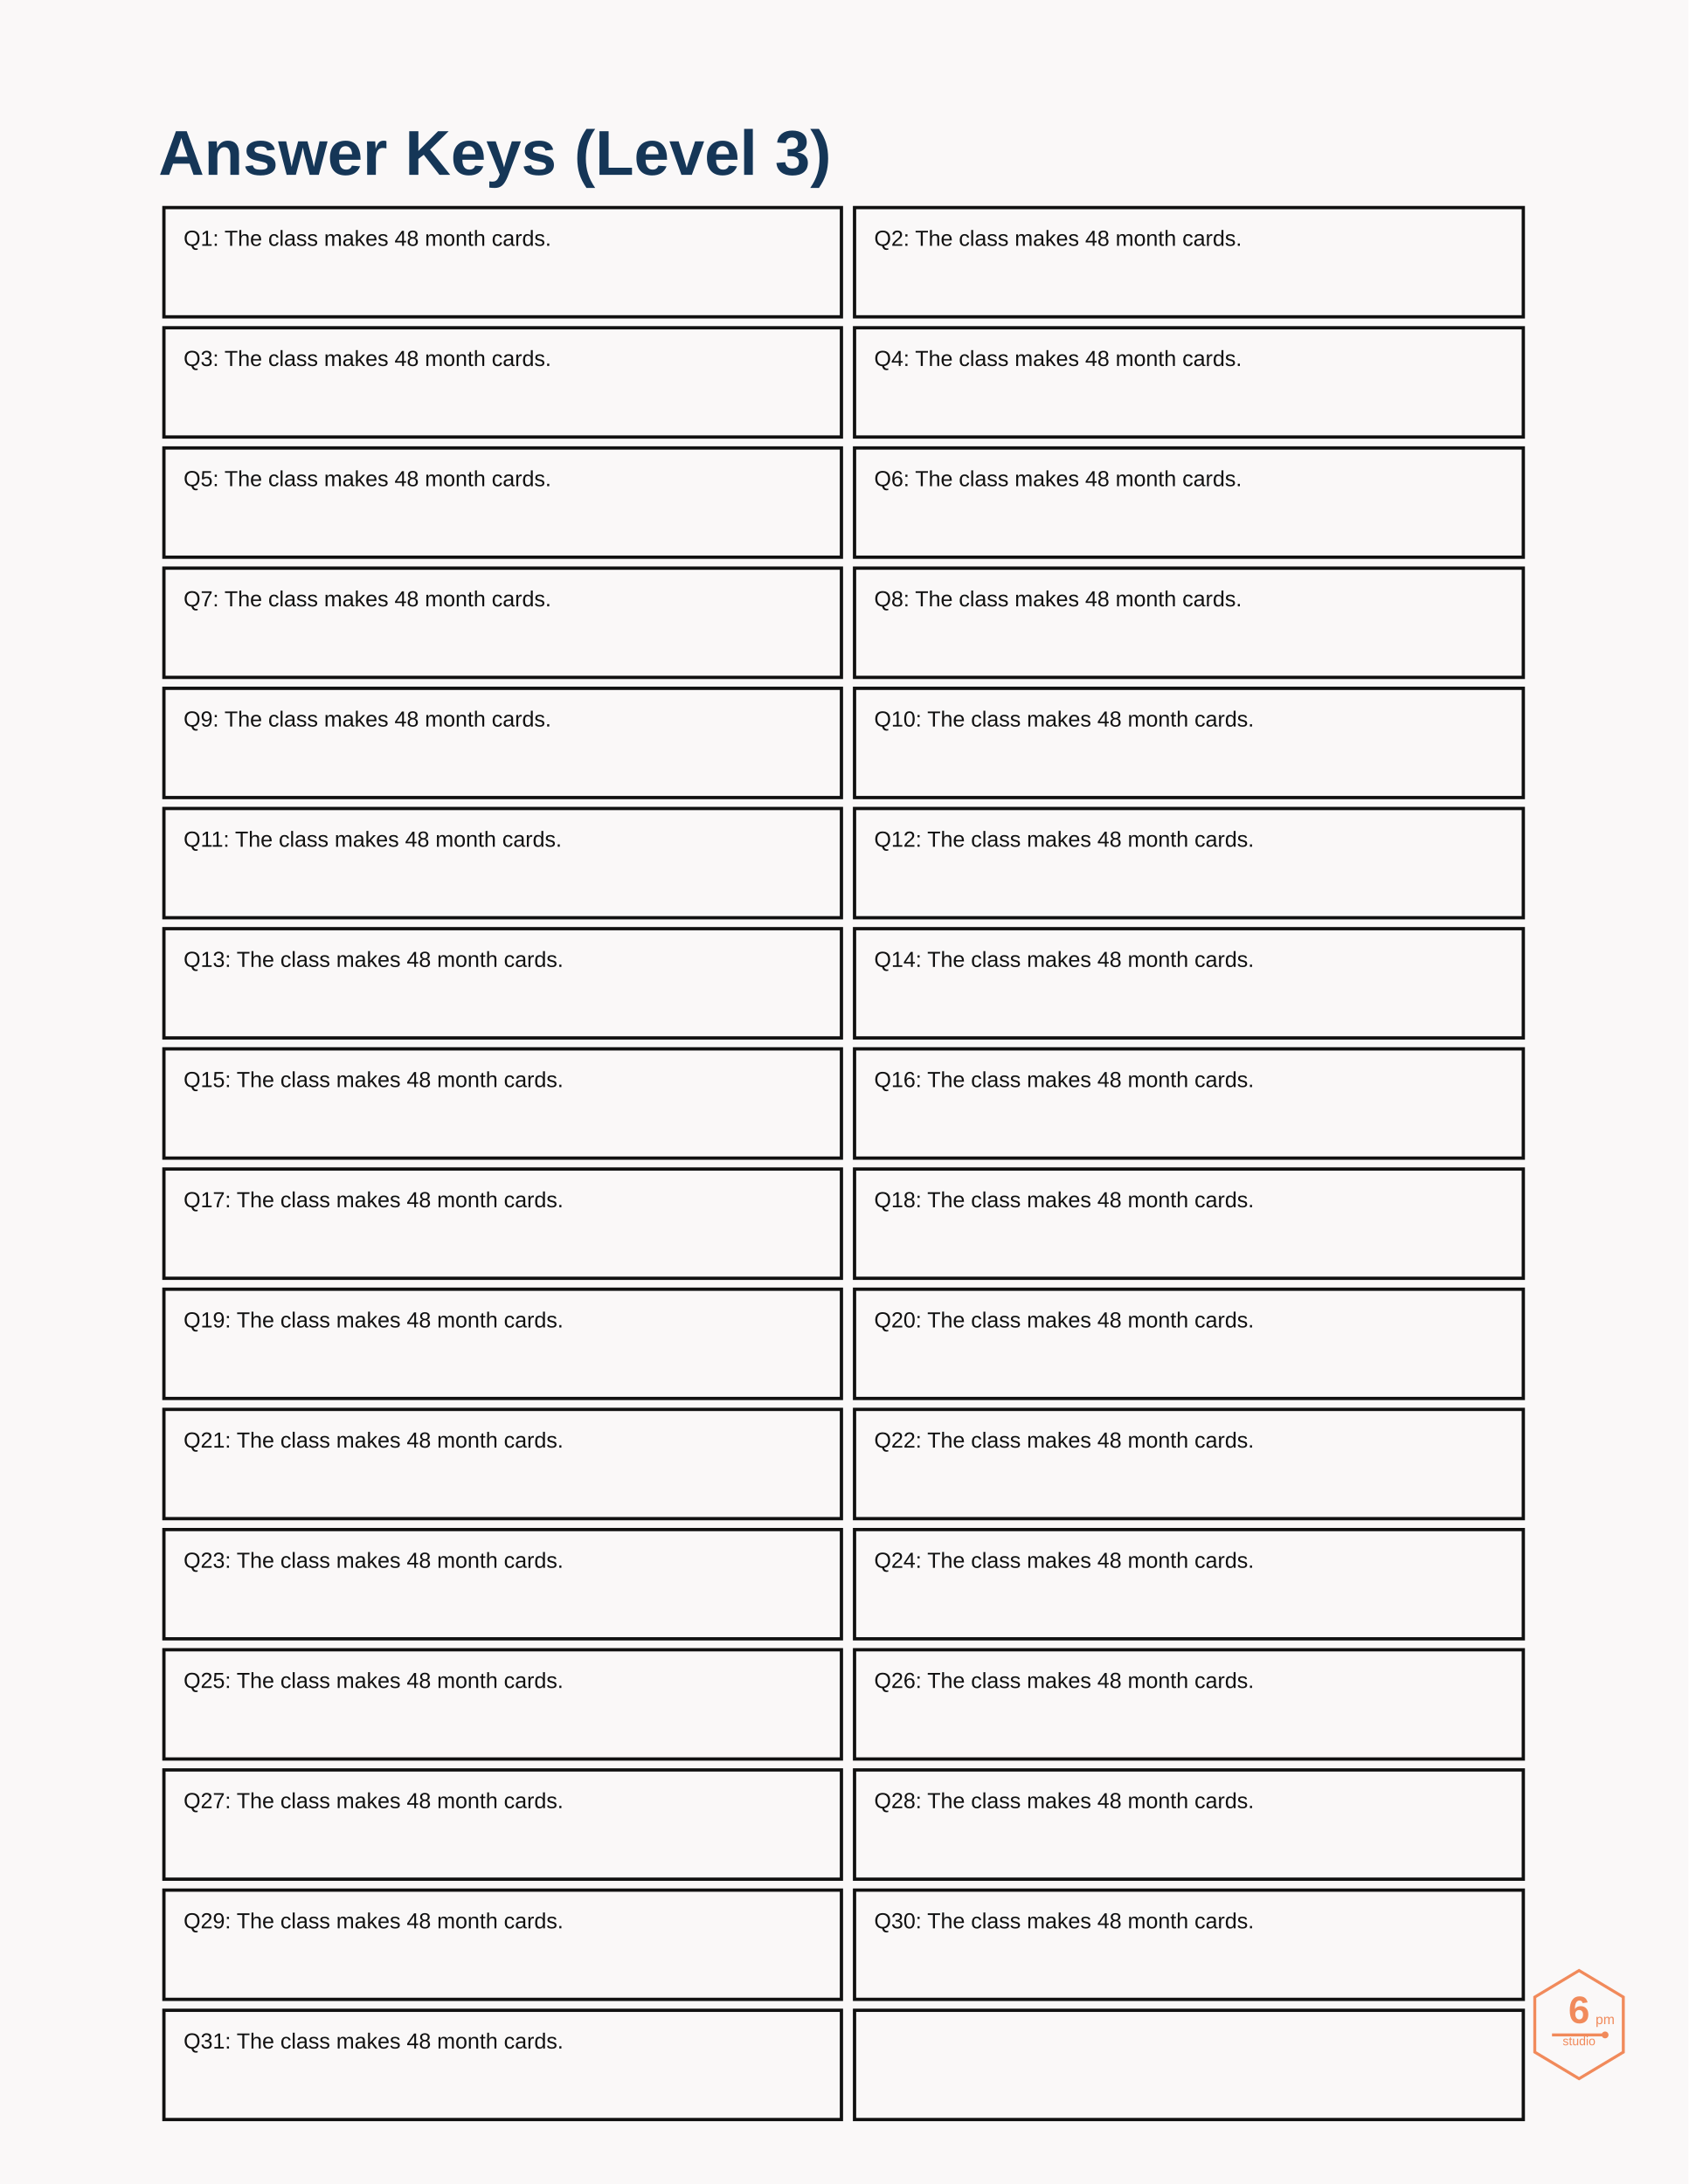
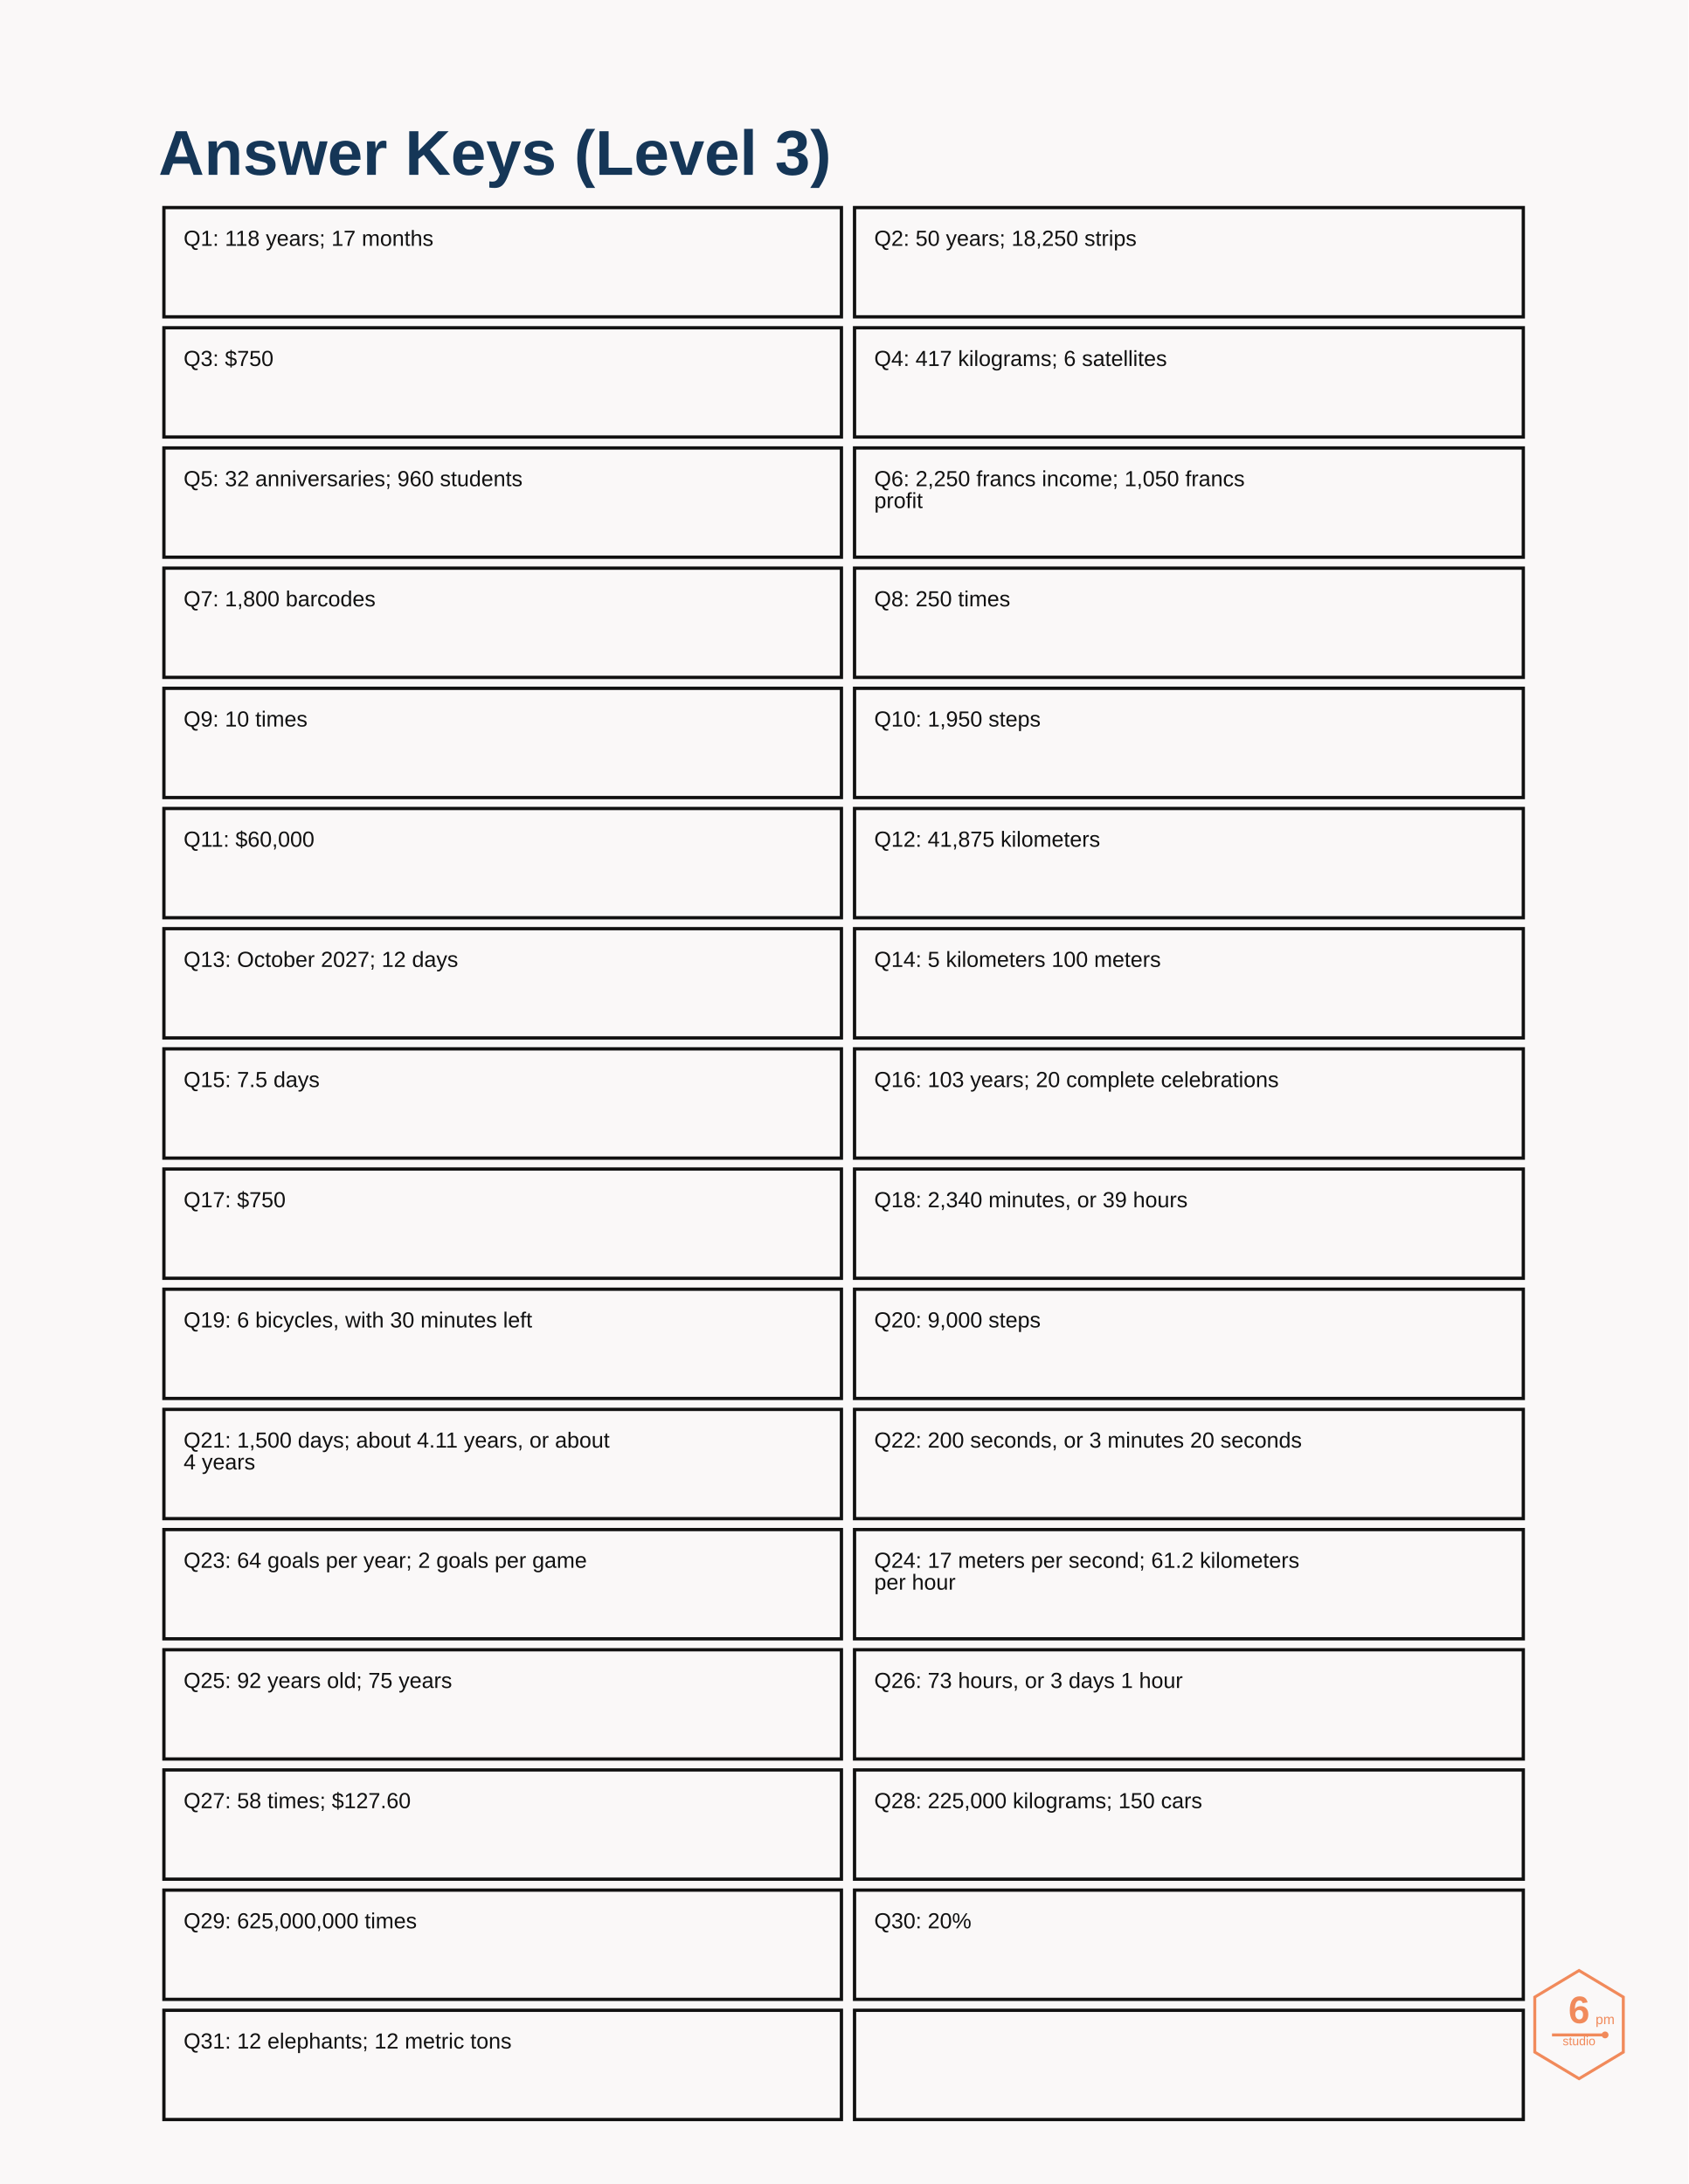
<svg xmlns="http://www.w3.org/2000/svg" width="1545" height="1999" viewBox="0 0 1545 1999" data-template-variant="answer-key" data-template-version="1.0.0" data-level="level3" data-page="1">
  <rect width="1545" height="1999" fill="#faf8f8" />
  <text x="145" y="160" fill="#153657" font-family="Arial, Helvetica, sans-serif" font-size="58" font-weight="700">Answer Keys (Level 3)</text>
  <rect x="150" y="190" width="620" height="100" fill="none" stroke="#111" stroke-width="3" />
-   <text x="168" y="225" fill="#111" font-family="Arial, Helvetica, sans-serif" font-size="20">Q1: The class makes 48 month cards.</text>
+   <text x="168" y="225" fill="#111" font-family="Arial, Helvetica, sans-serif" font-size="20">Q1: 118 years; 17 months</text>
  <rect x="782" y="190" width="612" height="100" fill="none" stroke="#111" stroke-width="3" />
-   <text x="800" y="225" fill="#111" font-family="Arial, Helvetica, sans-serif" font-size="20">Q2: The class makes 48 month cards.</text>
+   <text x="800" y="225" fill="#111" font-family="Arial, Helvetica, sans-serif" font-size="20">Q2: 50 years; 18,250 strips</text>
  <rect x="150" y="300" width="620" height="100" fill="none" stroke="#111" stroke-width="3" />
-   <text x="168" y="335" fill="#111" font-family="Arial, Helvetica, sans-serif" font-size="20">Q3: The class makes 48 month cards.</text>
+   <text x="168" y="335" fill="#111" font-family="Arial, Helvetica, sans-serif" font-size="20">Q3: $750</text>
  <rect x="782" y="300" width="612" height="100" fill="none" stroke="#111" stroke-width="3" />
-   <text x="800" y="335" fill="#111" font-family="Arial, Helvetica, sans-serif" font-size="20">Q4: The class makes 48 month cards.</text>
+   <text x="800" y="335" fill="#111" font-family="Arial, Helvetica, sans-serif" font-size="20">Q4: 417 kilograms; 6 satellites</text>
  <rect x="150" y="410" width="620" height="100" fill="none" stroke="#111" stroke-width="3" />
-   <text x="168" y="445" fill="#111" font-family="Arial, Helvetica, sans-serif" font-size="20">Q5: The class makes 48 month cards.</text>
+   <text x="168" y="445" fill="#111" font-family="Arial, Helvetica, sans-serif" font-size="20">Q5: 32 anniversaries; 960 students</text>
  <rect x="782" y="410" width="612" height="100" fill="none" stroke="#111" stroke-width="3" />
-   <text x="800" y="445" fill="#111" font-family="Arial, Helvetica, sans-serif" font-size="20">Q6: The class makes 48 month cards.</text>
+   <text x="800" y="445" fill="#111" font-family="Arial, Helvetica, sans-serif" font-size="20">Q6: 2,250 francs income; 1,050 francs</text>
+   <text x="800" y="465" fill="#111" font-family="Arial, Helvetica, sans-serif" font-size="20">profit</text>
  <rect x="150" y="520" width="620" height="100" fill="none" stroke="#111" stroke-width="3" />
-   <text x="168" y="555" fill="#111" font-family="Arial, Helvetica, sans-serif" font-size="20">Q7: The class makes 48 month cards.</text>
+   <text x="168" y="555" fill="#111" font-family="Arial, Helvetica, sans-serif" font-size="20">Q7: 1,800 barcodes</text>
  <rect x="782" y="520" width="612" height="100" fill="none" stroke="#111" stroke-width="3" />
-   <text x="800" y="555" fill="#111" font-family="Arial, Helvetica, sans-serif" font-size="20">Q8: The class makes 48 month cards.</text>
+   <text x="800" y="555" fill="#111" font-family="Arial, Helvetica, sans-serif" font-size="20">Q8: 250 times</text>
  <rect x="150" y="630" width="620" height="100" fill="none" stroke="#111" stroke-width="3" />
-   <text x="168" y="665" fill="#111" font-family="Arial, Helvetica, sans-serif" font-size="20">Q9: The class makes 48 month cards.</text>
+   <text x="168" y="665" fill="#111" font-family="Arial, Helvetica, sans-serif" font-size="20">Q9: 10 times</text>
  <rect x="782" y="630" width="612" height="100" fill="none" stroke="#111" stroke-width="3" />
-   <text x="800" y="665" fill="#111" font-family="Arial, Helvetica, sans-serif" font-size="20">Q10: The class makes 48 month cards.</text>
+   <text x="800" y="665" fill="#111" font-family="Arial, Helvetica, sans-serif" font-size="20">Q10: 1,950 steps</text>
  <rect x="150" y="740" width="620" height="100" fill="none" stroke="#111" stroke-width="3" />
-   <text x="168" y="775" fill="#111" font-family="Arial, Helvetica, sans-serif" font-size="20">Q11: The class makes 48 month cards.</text>
+   <text x="168" y="775" fill="#111" font-family="Arial, Helvetica, sans-serif" font-size="20">Q11: $60,000</text>
  <rect x="782" y="740" width="612" height="100" fill="none" stroke="#111" stroke-width="3" />
-   <text x="800" y="775" fill="#111" font-family="Arial, Helvetica, sans-serif" font-size="20">Q12: The class makes 48 month cards.</text>
+   <text x="800" y="775" fill="#111" font-family="Arial, Helvetica, sans-serif" font-size="20">Q12: 41,875 kilometers</text>
  <rect x="150" y="850" width="620" height="100" fill="none" stroke="#111" stroke-width="3" />
-   <text x="168" y="885" fill="#111" font-family="Arial, Helvetica, sans-serif" font-size="20">Q13: The class makes 48 month cards.</text>
+   <text x="168" y="885" fill="#111" font-family="Arial, Helvetica, sans-serif" font-size="20">Q13: October 2027; 12 days</text>
  <rect x="782" y="850" width="612" height="100" fill="none" stroke="#111" stroke-width="3" />
-   <text x="800" y="885" fill="#111" font-family="Arial, Helvetica, sans-serif" font-size="20">Q14: The class makes 48 month cards.</text>
+   <text x="800" y="885" fill="#111" font-family="Arial, Helvetica, sans-serif" font-size="20">Q14: 5 kilometers 100 meters</text>
  <rect x="150" y="960" width="620" height="100" fill="none" stroke="#111" stroke-width="3" />
-   <text x="168" y="995" fill="#111" font-family="Arial, Helvetica, sans-serif" font-size="20">Q15: The class makes 48 month cards.</text>
+   <text x="168" y="995" fill="#111" font-family="Arial, Helvetica, sans-serif" font-size="20">Q15: 7.5 days</text>
  <rect x="782" y="960" width="612" height="100" fill="none" stroke="#111" stroke-width="3" />
-   <text x="800" y="995" fill="#111" font-family="Arial, Helvetica, sans-serif" font-size="20">Q16: The class makes 48 month cards.</text>
+   <text x="800" y="995" fill="#111" font-family="Arial, Helvetica, sans-serif" font-size="20">Q16: 103 years; 20 complete celebrations</text>
  <rect x="150" y="1070" width="620" height="100" fill="none" stroke="#111" stroke-width="3" />
-   <text x="168" y="1105" fill="#111" font-family="Arial, Helvetica, sans-serif" font-size="20">Q17: The class makes 48 month cards.</text>
+   <text x="168" y="1105" fill="#111" font-family="Arial, Helvetica, sans-serif" font-size="20">Q17: $750</text>
  <rect x="782" y="1070" width="612" height="100" fill="none" stroke="#111" stroke-width="3" />
-   <text x="800" y="1105" fill="#111" font-family="Arial, Helvetica, sans-serif" font-size="20">Q18: The class makes 48 month cards.</text>
+   <text x="800" y="1105" fill="#111" font-family="Arial, Helvetica, sans-serif" font-size="20">Q18: 2,340 minutes, or 39 hours</text>
  <rect x="150" y="1180" width="620" height="100" fill="none" stroke="#111" stroke-width="3" />
-   <text x="168" y="1215" fill="#111" font-family="Arial, Helvetica, sans-serif" font-size="20">Q19: The class makes 48 month cards.</text>
+   <text x="168" y="1215" fill="#111" font-family="Arial, Helvetica, sans-serif" font-size="20">Q19: 6 bicycles, with 30 minutes left</text>
  <rect x="782" y="1180" width="612" height="100" fill="none" stroke="#111" stroke-width="3" />
-   <text x="800" y="1215" fill="#111" font-family="Arial, Helvetica, sans-serif" font-size="20">Q20: The class makes 48 month cards.</text>
+   <text x="800" y="1215" fill="#111" font-family="Arial, Helvetica, sans-serif" font-size="20">Q20: 9,000 steps</text>
  <rect x="150" y="1290" width="620" height="100" fill="none" stroke="#111" stroke-width="3" />
-   <text x="168" y="1325" fill="#111" font-family="Arial, Helvetica, sans-serif" font-size="20">Q21: The class makes 48 month cards.</text>
+   <text x="168" y="1325" fill="#111" font-family="Arial, Helvetica, sans-serif" font-size="20">Q21: 1,500 days; about 4.11 years, or about</text>
+   <text x="168" y="1345" fill="#111" font-family="Arial, Helvetica, sans-serif" font-size="20">4 years</text>
  <rect x="782" y="1290" width="612" height="100" fill="none" stroke="#111" stroke-width="3" />
-   <text x="800" y="1325" fill="#111" font-family="Arial, Helvetica, sans-serif" font-size="20">Q22: The class makes 48 month cards.</text>
+   <text x="800" y="1325" fill="#111" font-family="Arial, Helvetica, sans-serif" font-size="20">Q22: 200 seconds, or 3 minutes 20 seconds</text>
  <rect x="150" y="1400" width="620" height="100" fill="none" stroke="#111" stroke-width="3" />
-   <text x="168" y="1435" fill="#111" font-family="Arial, Helvetica, sans-serif" font-size="20">Q23: The class makes 48 month cards.</text>
+   <text x="168" y="1435" fill="#111" font-family="Arial, Helvetica, sans-serif" font-size="20">Q23: 64 goals per year; 2 goals per game</text>
  <rect x="782" y="1400" width="612" height="100" fill="none" stroke="#111" stroke-width="3" />
-   <text x="800" y="1435" fill="#111" font-family="Arial, Helvetica, sans-serif" font-size="20">Q24: The class makes 48 month cards.</text>
+   <text x="800" y="1435" fill="#111" font-family="Arial, Helvetica, sans-serif" font-size="20">Q24: 17 meters per second; 61.2 kilometers</text>
+   <text x="800" y="1455" fill="#111" font-family="Arial, Helvetica, sans-serif" font-size="20">per hour</text>
  <rect x="150" y="1510" width="620" height="100" fill="none" stroke="#111" stroke-width="3" />
-   <text x="168" y="1545" fill="#111" font-family="Arial, Helvetica, sans-serif" font-size="20">Q25: The class makes 48 month cards.</text>
+   <text x="168" y="1545" fill="#111" font-family="Arial, Helvetica, sans-serif" font-size="20">Q25: 92 years old; 75 years</text>
  <rect x="782" y="1510" width="612" height="100" fill="none" stroke="#111" stroke-width="3" />
-   <text x="800" y="1545" fill="#111" font-family="Arial, Helvetica, sans-serif" font-size="20">Q26: The class makes 48 month cards.</text>
+   <text x="800" y="1545" fill="#111" font-family="Arial, Helvetica, sans-serif" font-size="20">Q26: 73 hours, or 3 days 1 hour</text>
  <rect x="150" y="1620" width="620" height="100" fill="none" stroke="#111" stroke-width="3" />
-   <text x="168" y="1655" fill="#111" font-family="Arial, Helvetica, sans-serif" font-size="20">Q27: The class makes 48 month cards.</text>
+   <text x="168" y="1655" fill="#111" font-family="Arial, Helvetica, sans-serif" font-size="20">Q27: 58 times; $127.60</text>
  <rect x="782" y="1620" width="612" height="100" fill="none" stroke="#111" stroke-width="3" />
-   <text x="800" y="1655" fill="#111" font-family="Arial, Helvetica, sans-serif" font-size="20">Q28: The class makes 48 month cards.</text>
+   <text x="800" y="1655" fill="#111" font-family="Arial, Helvetica, sans-serif" font-size="20">Q28: 225,000 kilograms; 150 cars</text>
  <rect x="150" y="1730" width="620" height="100" fill="none" stroke="#111" stroke-width="3" />
-   <text x="168" y="1765" fill="#111" font-family="Arial, Helvetica, sans-serif" font-size="20">Q29: The class makes 48 month cards.</text>
+   <text x="168" y="1765" fill="#111" font-family="Arial, Helvetica, sans-serif" font-size="20">Q29: 625,000,000 times</text>
  <rect x="782" y="1730" width="612" height="100" fill="none" stroke="#111" stroke-width="3" />
-   <text x="800" y="1765" fill="#111" font-family="Arial, Helvetica, sans-serif" font-size="20">Q30: The class makes 48 month cards.</text>
+   <text x="800" y="1765" fill="#111" font-family="Arial, Helvetica, sans-serif" font-size="20">Q30: 20%</text>
  <rect x="150" y="1840" width="620" height="100" fill="none" stroke="#111" stroke-width="3" />
-   <text x="168" y="1875" fill="#111" font-family="Arial, Helvetica, sans-serif" font-size="20">Q31: The class makes 48 month cards.</text>
+   <text x="168" y="1875" fill="#111" font-family="Arial, Helvetica, sans-serif" font-size="20">Q31: 12 elephants; 12 metric tons</text>
  <rect x="782" y="1840" width="612" height="100" fill="none" stroke="#111" stroke-width="3" />
  <g transform="translate(1400 1800) scale(0.45)" fill="none" stroke="#f18a5b" stroke-width="6">
    <path d="M100 8 190 62v112l-90 54-90-54V62Z" />
    <path d="M45 139h110" />
    <circle cx="153" cy="139" r="4" fill="#f18a5b" />
    <text x="100" y="115" fill="#f18a5b" stroke="none" text-anchor="middle" font-family="Arial, Helvetica, sans-serif" font-size="78" font-weight="700">6</text>
    <text x="153" y="117" fill="#f18a5b" stroke="none" text-anchor="middle" font-family="Arial, Helvetica, sans-serif" font-size="28">pm</text>
    <text x="100" y="160" fill="#f18a5b" stroke="none" text-anchor="middle" font-family="Arial, Helvetica, sans-serif" font-size="25">studio</text>
  </g>
</svg>
